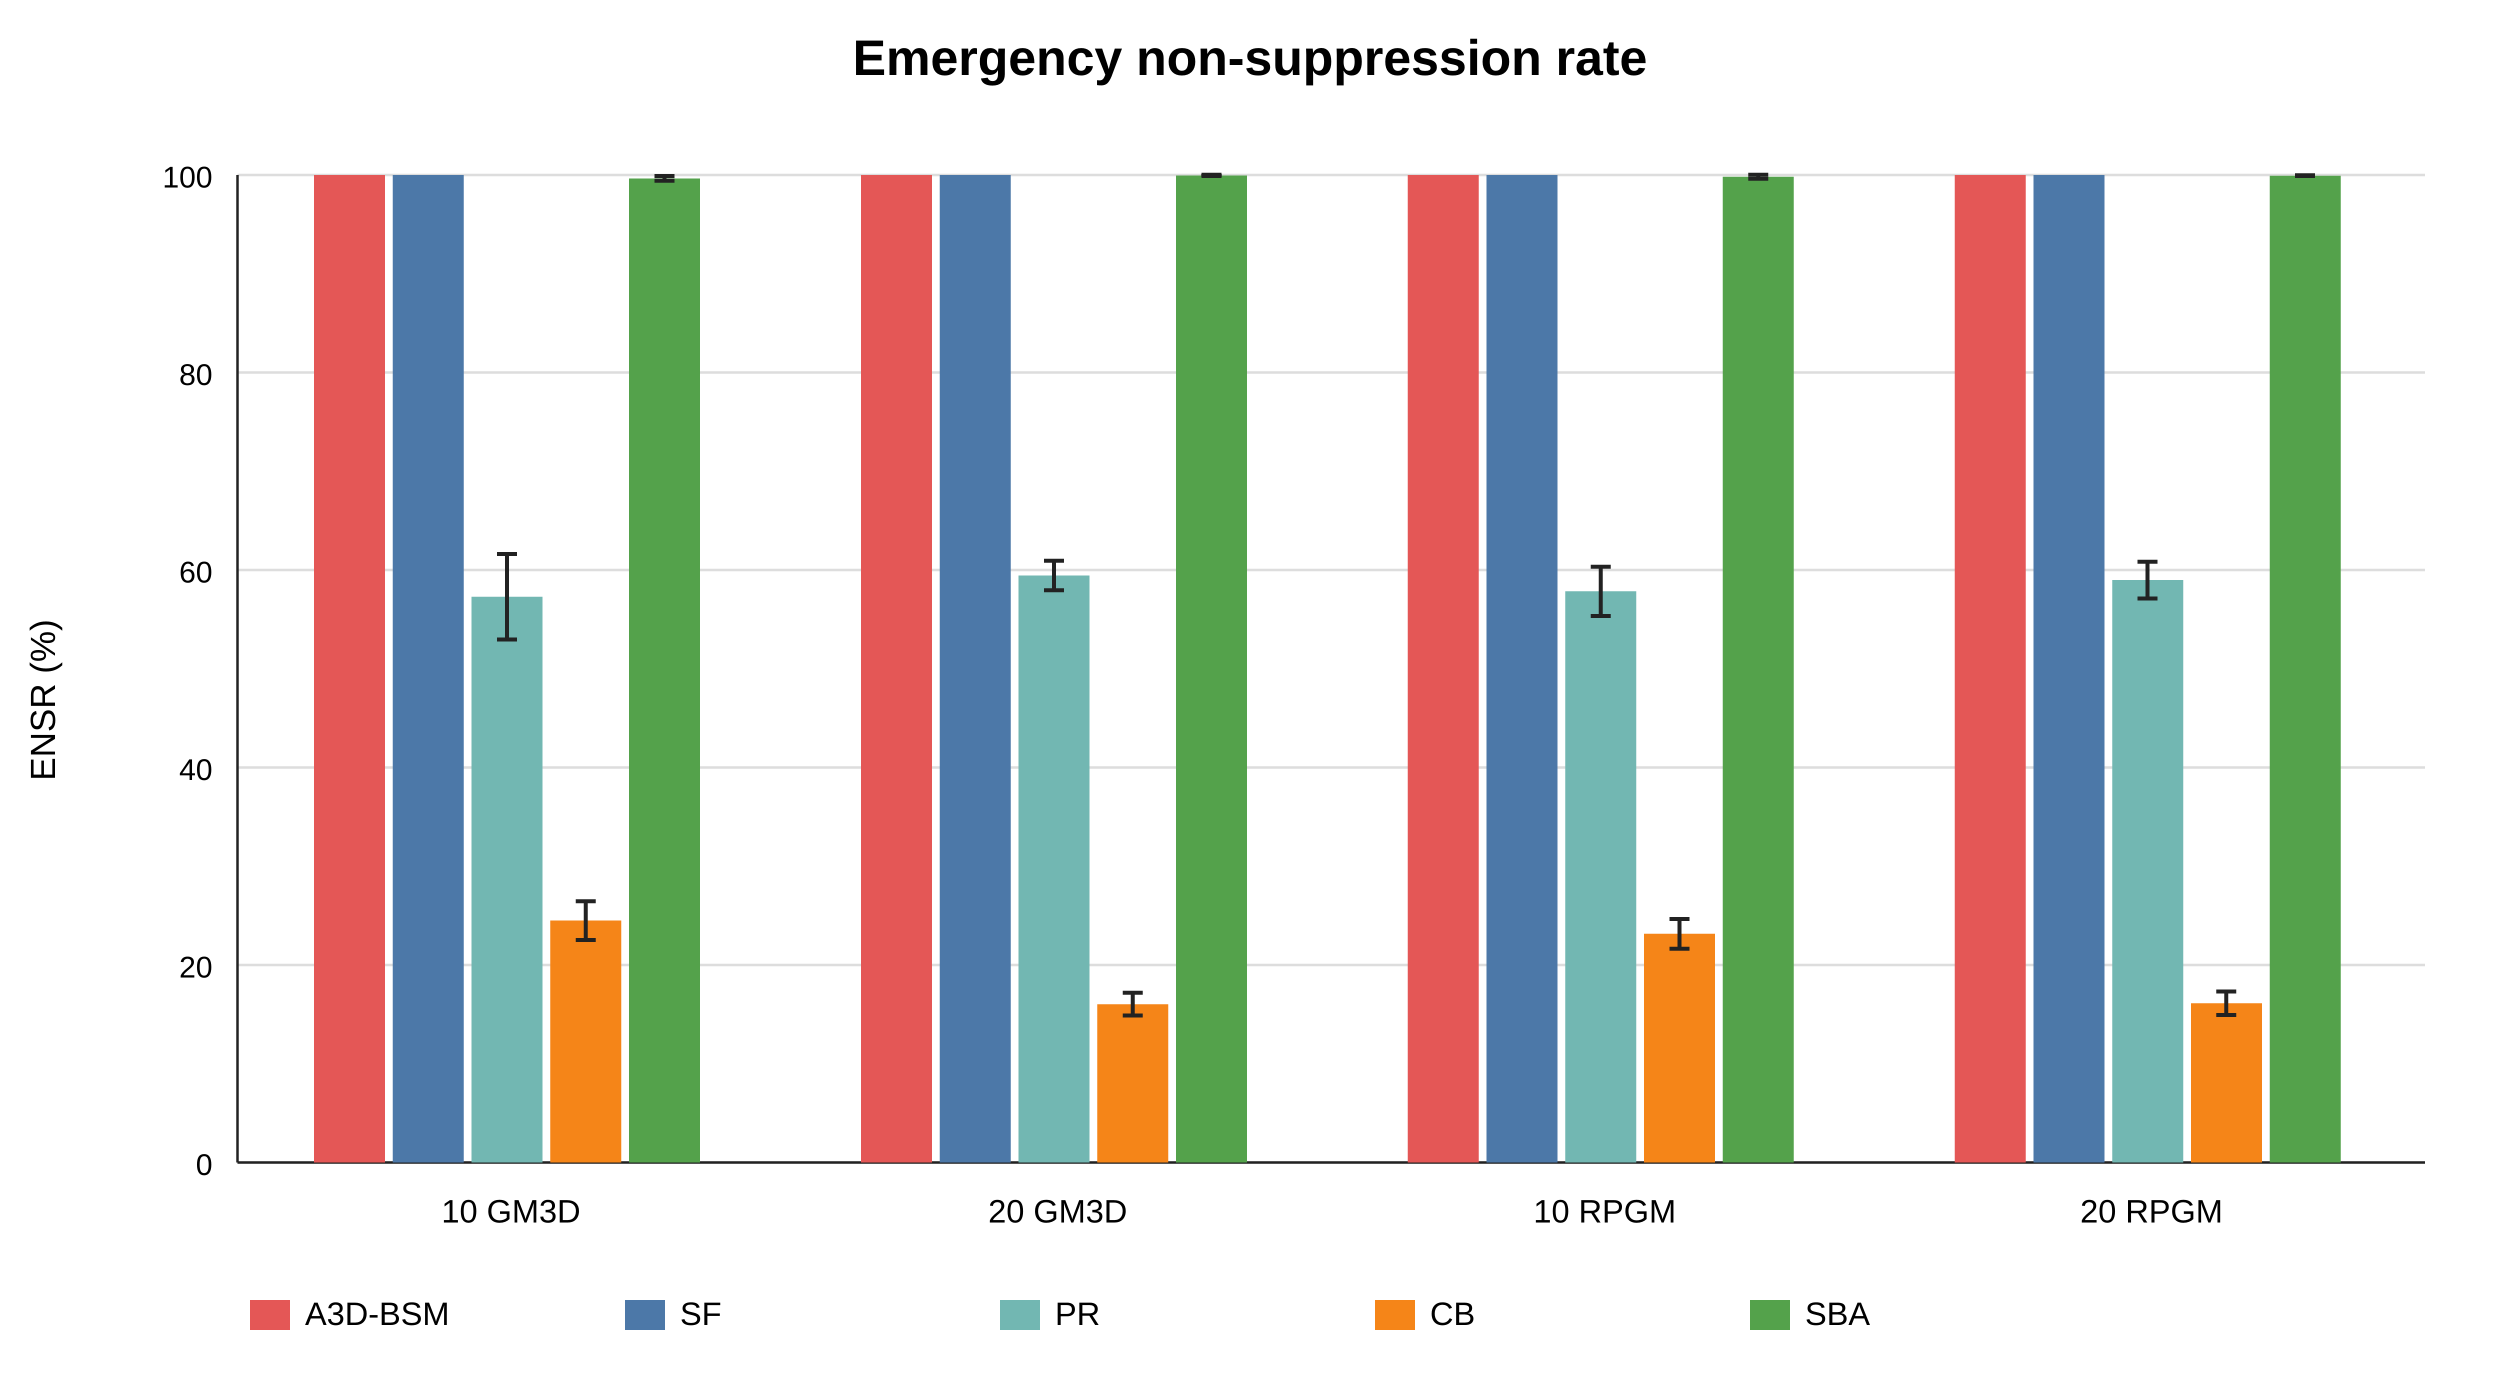
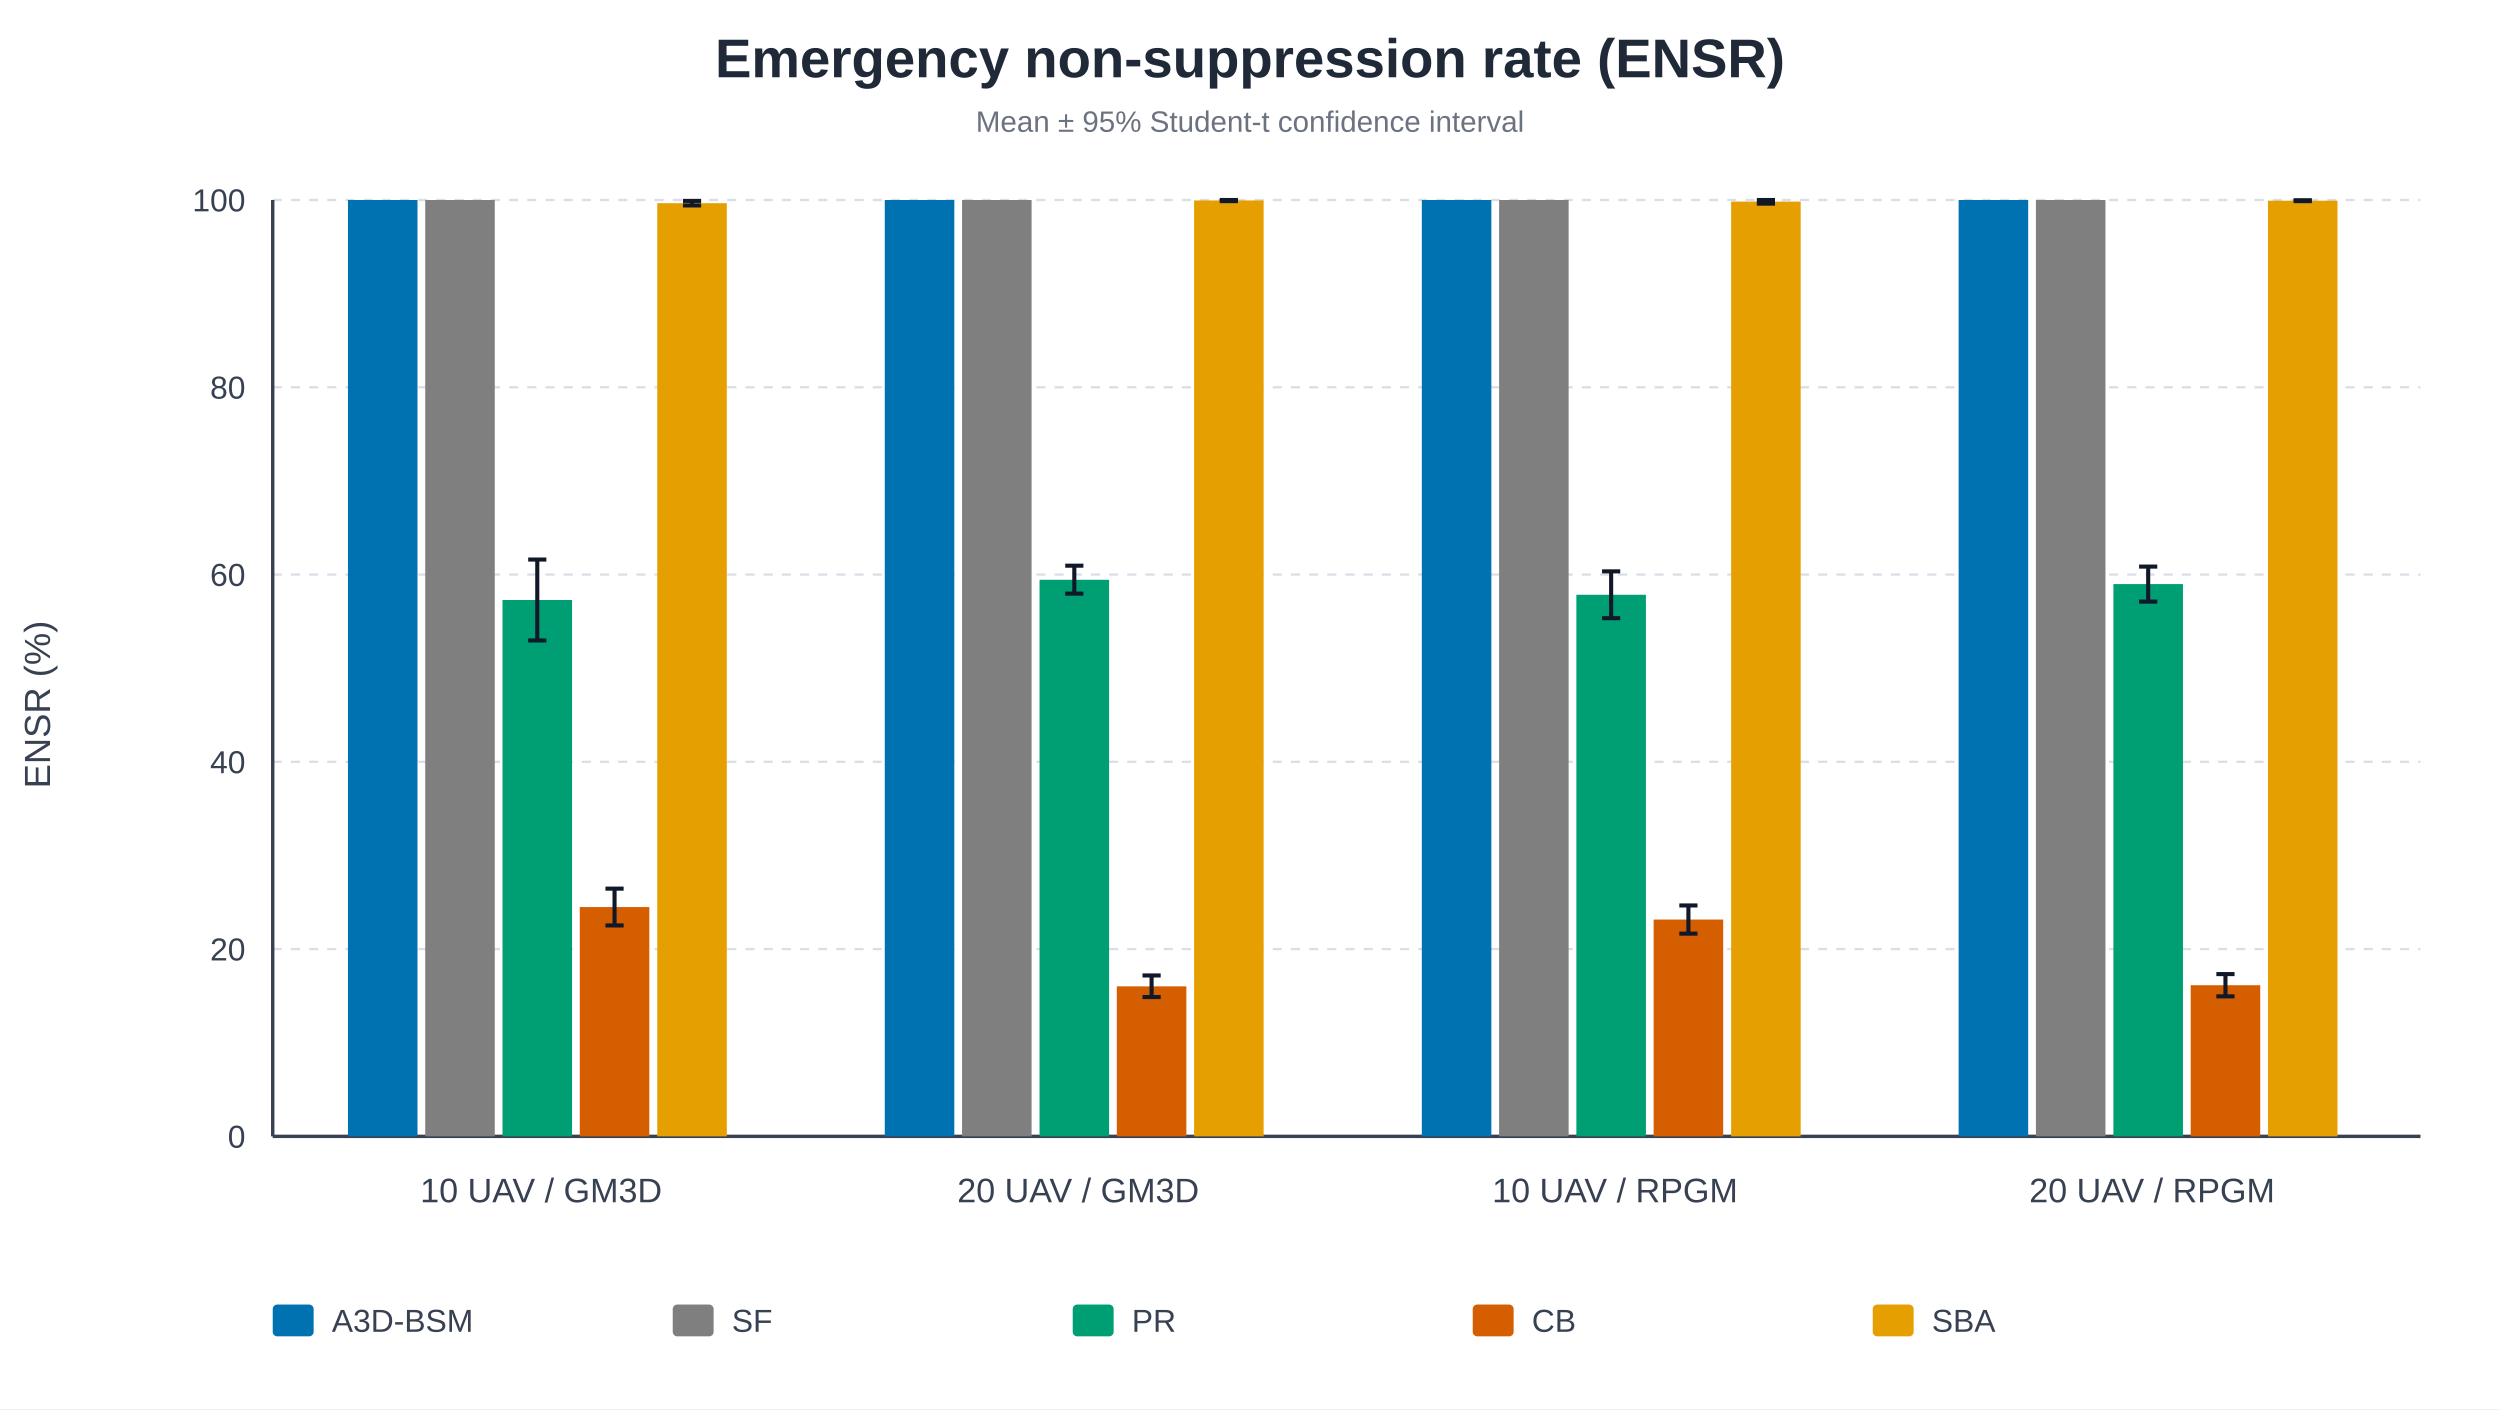
- <svg xmlns="http://www.w3.org/2000/svg" width="1000" height="560" viewBox="0 0 1000 560">
+ <svg xmlns="http://www.w3.org/2000/svg" width="1100" height="620" viewBox="0 0 1100 620">
  <rect width="100%" height="100%" fill="white" />
-   <text x="500.0" y="30" text-anchor="middle" font-family="Arial" font-size="20" font-weight="bold">Emergency non-suppression rate</text>
-   <line x1="95" y1="465.0" x2="970" y2="465.0" stroke="#dddddd" />
-   <text x="85" y="470.0" text-anchor="end" font-family="Arial" font-size="12">0</text>
-   <line x1="95" y1="386.0" x2="970" y2="386.0" stroke="#dddddd" />
-   <text x="85" y="391.0" text-anchor="end" font-family="Arial" font-size="12">20</text>
-   <line x1="95" y1="307.0" x2="970" y2="307.0" stroke="#dddddd" />
-   <text x="85" y="312.0" text-anchor="end" font-family="Arial" font-size="12">40</text>
-   <line x1="95" y1="228.0" x2="970" y2="228.0" stroke="#dddddd" />
-   <text x="85" y="233.0" text-anchor="end" font-family="Arial" font-size="12">60</text>
-   <line x1="95" y1="149.0" x2="970" y2="149.0" stroke="#dddddd" />
-   <text x="85" y="154.0" text-anchor="end" font-family="Arial" font-size="12">80</text>
-   <line x1="95" y1="70.0" x2="970" y2="70.0" stroke="#dddddd" />
-   <text x="85" y="75.0" text-anchor="end" font-family="Arial" font-size="12">100</text>
-   <line x1="95" y1="70" x2="95" y2="465" stroke="#222" />
-   <line x1="95" y1="465" x2="970" y2="465" stroke="#222" />
-   <text x="204.4" y="489" text-anchor="middle" font-family="Arial" font-size="13">10 GM3D</text>
-   <rect x="125.6" y="70.0" width="28.4" height="395.0" fill="#E45756" />
-   <rect x="157.1" y="70.0" width="28.4" height="395.0" fill="#4C78A8" />
-   <rect x="188.6" y="238.7" width="28.4" height="226.3" fill="#72B7B2" />
-   <line x1="202.8" y1="255.8" x2="202.8" y2="221.6" stroke="#222" stroke-width="1.6" />
-   <line x1="198.8" y1="255.8" x2="206.8" y2="255.8" stroke="#222" stroke-width="1.6" />
-   <line x1="198.8" y1="221.6" x2="206.8" y2="221.6" stroke="#222" stroke-width="1.6" />
-   <rect x="220.1" y="368.2" width="28.4" height="96.8" fill="#F58518" />
-   <line x1="234.3" y1="376.0" x2="234.3" y2="360.5" stroke="#222" stroke-width="1.6" />
-   <line x1="230.3" y1="376.0" x2="238.3" y2="376.0" stroke="#222" stroke-width="1.6" />
-   <line x1="230.3" y1="360.5" x2="238.3" y2="360.5" stroke="#222" stroke-width="1.6" />
-   <rect x="251.6" y="71.4" width="28.4" height="393.6" fill="#54A24B" />
-   <line x1="265.8" y1="72.3" x2="265.8" y2="70.4" stroke="#222" stroke-width="1.6" />
-   <line x1="261.8" y1="72.3" x2="269.8" y2="72.3" stroke="#222" stroke-width="1.6" />
-   <line x1="261.8" y1="70.4" x2="269.8" y2="70.4" stroke="#222" stroke-width="1.6" />
-   <text x="423.1" y="489" text-anchor="middle" font-family="Arial" font-size="13">20 GM3D</text>
-   <rect x="344.4" y="70.0" width="28.4" height="395.0" fill="#E45756" />
-   <rect x="375.9" y="70.0" width="28.4" height="395.0" fill="#4C78A8" />
-   <rect x="407.4" y="230.2" width="28.4" height="234.8" fill="#72B7B2" />
-   <line x1="421.6" y1="236.1" x2="421.6" y2="224.3" stroke="#222" stroke-width="1.6" />
-   <line x1="417.6" y1="236.1" x2="425.6" y2="236.1" stroke="#222" stroke-width="1.6" />
-   <line x1="417.6" y1="224.3" x2="425.6" y2="224.3" stroke="#222" stroke-width="1.6" />
-   <rect x="438.9" y="401.7" width="28.4" height="63.3" fill="#F58518" />
-   <line x1="453.1" y1="406.2" x2="453.1" y2="397.1" stroke="#222" stroke-width="1.6" />
-   <line x1="449.1" y1="406.2" x2="457.1" y2="406.2" stroke="#222" stroke-width="1.6" />
-   <line x1="449.1" y1="397.1" x2="457.1" y2="397.1" stroke="#222" stroke-width="1.6" />
-   <rect x="470.4" y="70.2" width="28.4" height="394.8" fill="#54A24B" />
-   <line x1="484.6" y1="70.4" x2="484.6" y2="69.9" stroke="#222" stroke-width="1.6" />
-   <line x1="480.6" y1="70.4" x2="488.6" y2="70.4" stroke="#222" stroke-width="1.6" />
-   <line x1="480.6" y1="69.9" x2="488.6" y2="69.9" stroke="#222" stroke-width="1.6" />
-   <text x="641.9" y="489" text-anchor="middle" font-family="Arial" font-size="13">10 RPGM</text>
-   <rect x="563.1" y="70.0" width="28.4" height="395.0" fill="#E45756" />
-   <rect x="594.6" y="70.0" width="28.4" height="395.0" fill="#4C78A8" />
-   <rect x="626.1" y="236.5" width="28.4" height="228.5" fill="#72B7B2" />
-   <line x1="640.3" y1="246.4" x2="640.3" y2="226.7" stroke="#222" stroke-width="1.6" />
-   <line x1="636.3" y1="246.4" x2="644.3" y2="246.4" stroke="#222" stroke-width="1.6" />
-   <line x1="636.3" y1="226.7" x2="644.3" y2="226.7" stroke="#222" stroke-width="1.6" />
-   <rect x="657.6" y="373.5" width="28.4" height="91.5" fill="#F58518" />
-   <line x1="671.8" y1="379.5" x2="671.8" y2="367.6" stroke="#222" stroke-width="1.6" />
-   <line x1="667.8" y1="379.5" x2="675.8" y2="379.5" stroke="#222" stroke-width="1.6" />
-   <line x1="667.8" y1="367.6" x2="675.8" y2="367.6" stroke="#222" stroke-width="1.6" />
-   <rect x="689.1" y="70.7" width="28.4" height="394.3" fill="#54A24B" />
-   <line x1="703.3" y1="71.5" x2="703.3" y2="69.9" stroke="#222" stroke-width="1.6" />
-   <line x1="699.3" y1="71.5" x2="707.3" y2="71.5" stroke="#222" stroke-width="1.6" />
-   <line x1="699.3" y1="69.9" x2="707.3" y2="69.9" stroke="#222" stroke-width="1.6" />
-   <text x="860.6" y="489" text-anchor="middle" font-family="Arial" font-size="13">20 RPGM</text>
-   <rect x="781.9" y="70.0" width="28.4" height="395.0" fill="#E45756" />
-   <rect x="813.4" y="70.0" width="28.4" height="395.0" fill="#4C78A8" />
-   <rect x="844.9" y="232.0" width="28.4" height="233.0" fill="#72B7B2" />
-   <line x1="859.0" y1="239.4" x2="859.0" y2="224.7" stroke="#222" stroke-width="1.6" />
-   <line x1="855.0" y1="239.4" x2="863.0" y2="239.4" stroke="#222" stroke-width="1.6" />
-   <line x1="855.0" y1="224.7" x2="863.0" y2="224.7" stroke="#222" stroke-width="1.6" />
-   <rect x="876.4" y="401.3" width="28.4" height="63.7" fill="#F58518" />
-   <line x1="890.5" y1="406.0" x2="890.5" y2="396.6" stroke="#222" stroke-width="1.6" />
-   <line x1="886.5" y1="406.0" x2="894.5" y2="406.0" stroke="#222" stroke-width="1.6" />
-   <line x1="886.5" y1="396.6" x2="894.5" y2="396.6" stroke="#222" stroke-width="1.6" />
-   <rect x="907.9" y="70.3" width="28.4" height="394.7" fill="#54A24B" />
-   <line x1="922.0" y1="70.4" x2="922.0" y2="70.1" stroke="#222" stroke-width="1.6" />
-   <line x1="918.0" y1="70.4" x2="926.0" y2="70.4" stroke="#222" stroke-width="1.6" />
-   <line x1="918.0" y1="70.1" x2="926.0" y2="70.1" stroke="#222" stroke-width="1.6" />
-   <rect x="100" y="520" width="16" height="12" fill="#E45756" />
-   <text x="122" y="530" font-family="Arial" font-size="13">A3D-BSM</text>
-   <rect x="250" y="520" width="16" height="12" fill="#4C78A8" />
-   <text x="272" y="530" font-family="Arial" font-size="13">SF</text>
-   <rect x="400" y="520" width="16" height="12" fill="#72B7B2" />
-   <text x="422" y="530" font-family="Arial" font-size="13">PR</text>
-   <rect x="550" y="520" width="16" height="12" fill="#F58518" />
-   <text x="572" y="530" font-family="Arial" font-size="13">CB</text>
-   <rect x="700" y="520" width="16" height="12" fill="#54A24B" />
-   <text x="722" y="530" font-family="Arial" font-size="13">SBA</text>
-   <text transform="translate(22 280.0) rotate(-90)" text-anchor="middle" font-family="Arial" font-size="14">ENSR (%)</text>
+   <text x="550.0" y="34" text-anchor="middle" font-family="Arial, sans-serif" font-size="24" font-weight="bold" fill="#1f2937">Emergency non-suppression rate (ENSR)</text>
+   <text x="550.0" y="58" text-anchor="middle" font-family="Arial, sans-serif" font-size="13" fill="#6b7280">Mean ± 95% Student-t confidence interval</text>
+   <line x1="120" y1="500.0" x2="1065" y2="500.0" stroke="#d9dee7" stroke-dasharray="4 4" />
+   <text x="108" y="505.0" text-anchor="end" font-family="Arial, sans-serif" font-size="14" fill="#374151">0</text>
+   <line x1="120" y1="417.6" x2="1065" y2="417.6" stroke="#d9dee7" stroke-dasharray="4 4" />
+   <text x="108" y="422.6" text-anchor="end" font-family="Arial, sans-serif" font-size="14" fill="#374151">20</text>
+   <line x1="120" y1="335.2" x2="1065" y2="335.2" stroke="#d9dee7" stroke-dasharray="4 4" />
+   <text x="108" y="340.2" text-anchor="end" font-family="Arial, sans-serif" font-size="14" fill="#374151">40</text>
+   <line x1="120" y1="252.8" x2="1065" y2="252.8" stroke="#d9dee7" stroke-dasharray="4 4" />
+   <text x="108" y="257.8" text-anchor="end" font-family="Arial, sans-serif" font-size="14" fill="#374151">60</text>
+   <line x1="120" y1="170.4" x2="1065" y2="170.4" stroke="#d9dee7" stroke-dasharray="4 4" />
+   <text x="108" y="175.4" text-anchor="end" font-family="Arial, sans-serif" font-size="14" fill="#374151">80</text>
+   <line x1="120" y1="88.0" x2="1065" y2="88.0" stroke="#d9dee7" stroke-dasharray="4 4" />
+   <text x="108" y="93.0" text-anchor="end" font-family="Arial, sans-serif" font-size="14" fill="#374151">100</text>
+   <line x1="120" y1="88" x2="120" y2="500" stroke="#374151" stroke-width="1.5" />
+   <line x1="120" y1="500" x2="1065" y2="500" stroke="#374151" stroke-width="1.5" />
+   <text x="238.1" y="529" text-anchor="middle" font-family="Arial, sans-serif" font-size="15" fill="#374151">10 UAV / GM3D</text>
+   <rect x="153.1" y="88.0" width="30.6" height="412.0" fill="#0072B2" />
+   <rect x="187.1" y="88.0" width="30.6" height="412.0" fill="#7F7F7F" />
+   <rect x="221.1" y="264.0" width="30.6" height="236.0" fill="#009E73" />
+   <line x1="236.4" y1="281.8" x2="236.4" y2="246.2" stroke="#111827" stroke-width="1.8" />
+   <line x1="232.4" y1="281.8" x2="240.4" y2="281.8" stroke="#111827" stroke-width="1.8" />
+   <line x1="232.4" y1="246.2" x2="240.4" y2="246.2" stroke="#111827" stroke-width="1.8" />
+   <rect x="255.1" y="399.1" width="30.6" height="100.9" fill="#D55E00" />
+   <line x1="270.4" y1="407.2" x2="270.4" y2="391.0" stroke="#111827" stroke-width="1.8" />
+   <line x1="266.4" y1="407.2" x2="274.4" y2="407.2" stroke="#111827" stroke-width="1.8" />
+   <line x1="266.4" y1="391.0" x2="274.4" y2="391.0" stroke="#111827" stroke-width="1.8" />
+   <rect x="289.2" y="89.4" width="30.6" height="410.6" fill="#E69F00" />
+   <line x1="304.5" y1="90.4" x2="304.5" y2="88.4" stroke="#111827" stroke-width="1.8" />
+   <line x1="300.5" y1="90.4" x2="308.5" y2="90.4" stroke="#111827" stroke-width="1.8" />
+   <line x1="300.5" y1="88.4" x2="308.5" y2="88.4" stroke="#111827" stroke-width="1.8" />
+   <text x="474.4" y="529" text-anchor="middle" font-family="Arial, sans-serif" font-size="15" fill="#374151">20 UAV / GM3D</text>
+   <rect x="389.3" y="88.0" width="30.6" height="412.0" fill="#0072B2" />
+   <rect x="423.3" y="88.0" width="30.6" height="412.0" fill="#7F7F7F" />
+   <rect x="457.4" y="255.1" width="30.6" height="244.9" fill="#009E73" />
+   <line x1="472.7" y1="261.2" x2="472.7" y2="248.9" stroke="#111827" stroke-width="1.8" />
+   <line x1="468.7" y1="261.2" x2="476.7" y2="261.2" stroke="#111827" stroke-width="1.8" />
+   <line x1="468.7" y1="248.9" x2="476.7" y2="248.9" stroke="#111827" stroke-width="1.8" />
+   <rect x="491.4" y="434.0" width="30.6" height="66.0" fill="#D55E00" />
+   <line x1="506.7" y1="438.7" x2="506.7" y2="429.2" stroke="#111827" stroke-width="1.8" />
+   <line x1="502.7" y1="438.7" x2="510.7" y2="438.7" stroke="#111827" stroke-width="1.8" />
+   <line x1="502.7" y1="429.2" x2="510.7" y2="429.2" stroke="#111827" stroke-width="1.8" />
+   <rect x="525.4" y="88.2" width="30.6" height="411.8" fill="#E69F00" />
+   <line x1="540.7" y1="88.5" x2="540.7" y2="88.0" stroke="#111827" stroke-width="1.8" />
+   <line x1="536.7" y1="88.5" x2="544.7" y2="88.5" stroke="#111827" stroke-width="1.8" />
+   <line x1="536.7" y1="88.0" x2="544.7" y2="88.0" stroke="#111827" stroke-width="1.8" />
+   <text x="710.6" y="529" text-anchor="middle" font-family="Arial, sans-serif" font-size="15" fill="#374151">10 UAV / RPGM</text>
+   <rect x="625.6" y="88.0" width="30.6" height="412.0" fill="#0072B2" />
+   <rect x="659.6" y="88.0" width="30.6" height="412.0" fill="#7F7F7F" />
+   <rect x="693.6" y="261.7" width="30.6" height="238.3" fill="#009E73" />
+   <line x1="708.9" y1="272.0" x2="708.9" y2="251.4" stroke="#111827" stroke-width="1.8" />
+   <line x1="704.9" y1="272.0" x2="712.9" y2="272.0" stroke="#111827" stroke-width="1.8" />
+   <line x1="704.9" y1="251.4" x2="712.9" y2="251.4" stroke="#111827" stroke-width="1.8" />
+   <rect x="727.6" y="404.6" width="30.6" height="95.4" fill="#D55E00" />
+   <line x1="742.9" y1="410.8" x2="742.9" y2="398.4" stroke="#111827" stroke-width="1.8" />
+   <line x1="738.9" y1="410.8" x2="746.9" y2="410.8" stroke="#111827" stroke-width="1.8" />
+   <line x1="738.9" y1="398.4" x2="746.9" y2="398.4" stroke="#111827" stroke-width="1.8" />
+   <rect x="761.7" y="88.7" width="30.6" height="411.3" fill="#E69F00" />
+   <line x1="777.0" y1="89.6" x2="777.0" y2="88.0" stroke="#111827" stroke-width="1.8" />
+   <line x1="773.0" y1="89.6" x2="781.0" y2="89.6" stroke="#111827" stroke-width="1.8" />
+   <line x1="773.0" y1="88.0" x2="781.0" y2="88.0" stroke="#111827" stroke-width="1.8" />
+   <text x="946.9" y="529" text-anchor="middle" font-family="Arial, sans-serif" font-size="15" fill="#374151">20 UAV / RPGM</text>
+   <rect x="861.8" y="88.0" width="30.6" height="412.0" fill="#0072B2" />
+   <rect x="895.8" y="88.0" width="30.6" height="412.0" fill="#7F7F7F" />
+   <rect x="929.9" y="257.0" width="30.6" height="243.0" fill="#009E73" />
+   <line x1="945.2" y1="264.7" x2="945.2" y2="249.3" stroke="#111827" stroke-width="1.8" />
+   <line x1="941.2" y1="264.7" x2="949.2" y2="264.7" stroke="#111827" stroke-width="1.8" />
+   <line x1="941.2" y1="249.3" x2="949.2" y2="249.3" stroke="#111827" stroke-width="1.8" />
+   <rect x="963.9" y="433.5" width="30.6" height="66.5" fill="#D55E00" />
+   <line x1="979.2" y1="438.4" x2="979.2" y2="428.6" stroke="#111827" stroke-width="1.8" />
+   <line x1="975.2" y1="438.4" x2="983.2" y2="438.4" stroke="#111827" stroke-width="1.8" />
+   <line x1="975.2" y1="428.6" x2="983.2" y2="428.6" stroke="#111827" stroke-width="1.8" />
+   <rect x="997.9" y="88.3" width="30.6" height="411.7" fill="#E69F00" />
+   <line x1="1013.2" y1="88.5" x2="1013.2" y2="88.1" stroke="#111827" stroke-width="1.8" />
+   <line x1="1009.2" y1="88.5" x2="1017.2" y2="88.5" stroke="#111827" stroke-width="1.8" />
+   <line x1="1009.2" y1="88.1" x2="1017.2" y2="88.1" stroke="#111827" stroke-width="1.8" />
+   <rect x="120" y="574" width="18" height="14" rx="2" fill="#0072B2" />
+   <text x="146" y="586" font-family="Arial, sans-serif" font-size="14" fill="#374151">A3D-BSM</text>
+   <rect x="296" y="574" width="18" height="14" rx="2" fill="#7F7F7F" />
+   <text x="322" y="586" font-family="Arial, sans-serif" font-size="14" fill="#374151">SF</text>
+   <rect x="472" y="574" width="18" height="14" rx="2" fill="#009E73" />
+   <text x="498" y="586" font-family="Arial, sans-serif" font-size="14" fill="#374151">PR</text>
+   <rect x="648" y="574" width="18" height="14" rx="2" fill="#D55E00" />
+   <text x="674" y="586" font-family="Arial, sans-serif" font-size="14" fill="#374151">CB</text>
+   <rect x="824" y="574" width="18" height="14" rx="2" fill="#E69F00" />
+   <text x="850" y="586" font-family="Arial, sans-serif" font-size="14" fill="#374151">SBA</text>
+   <text transform="translate(22 310.0) rotate(-90)" text-anchor="middle" font-family="Arial, sans-serif" font-size="16" fill="#374151">ENSR (%)</text>
</svg>
